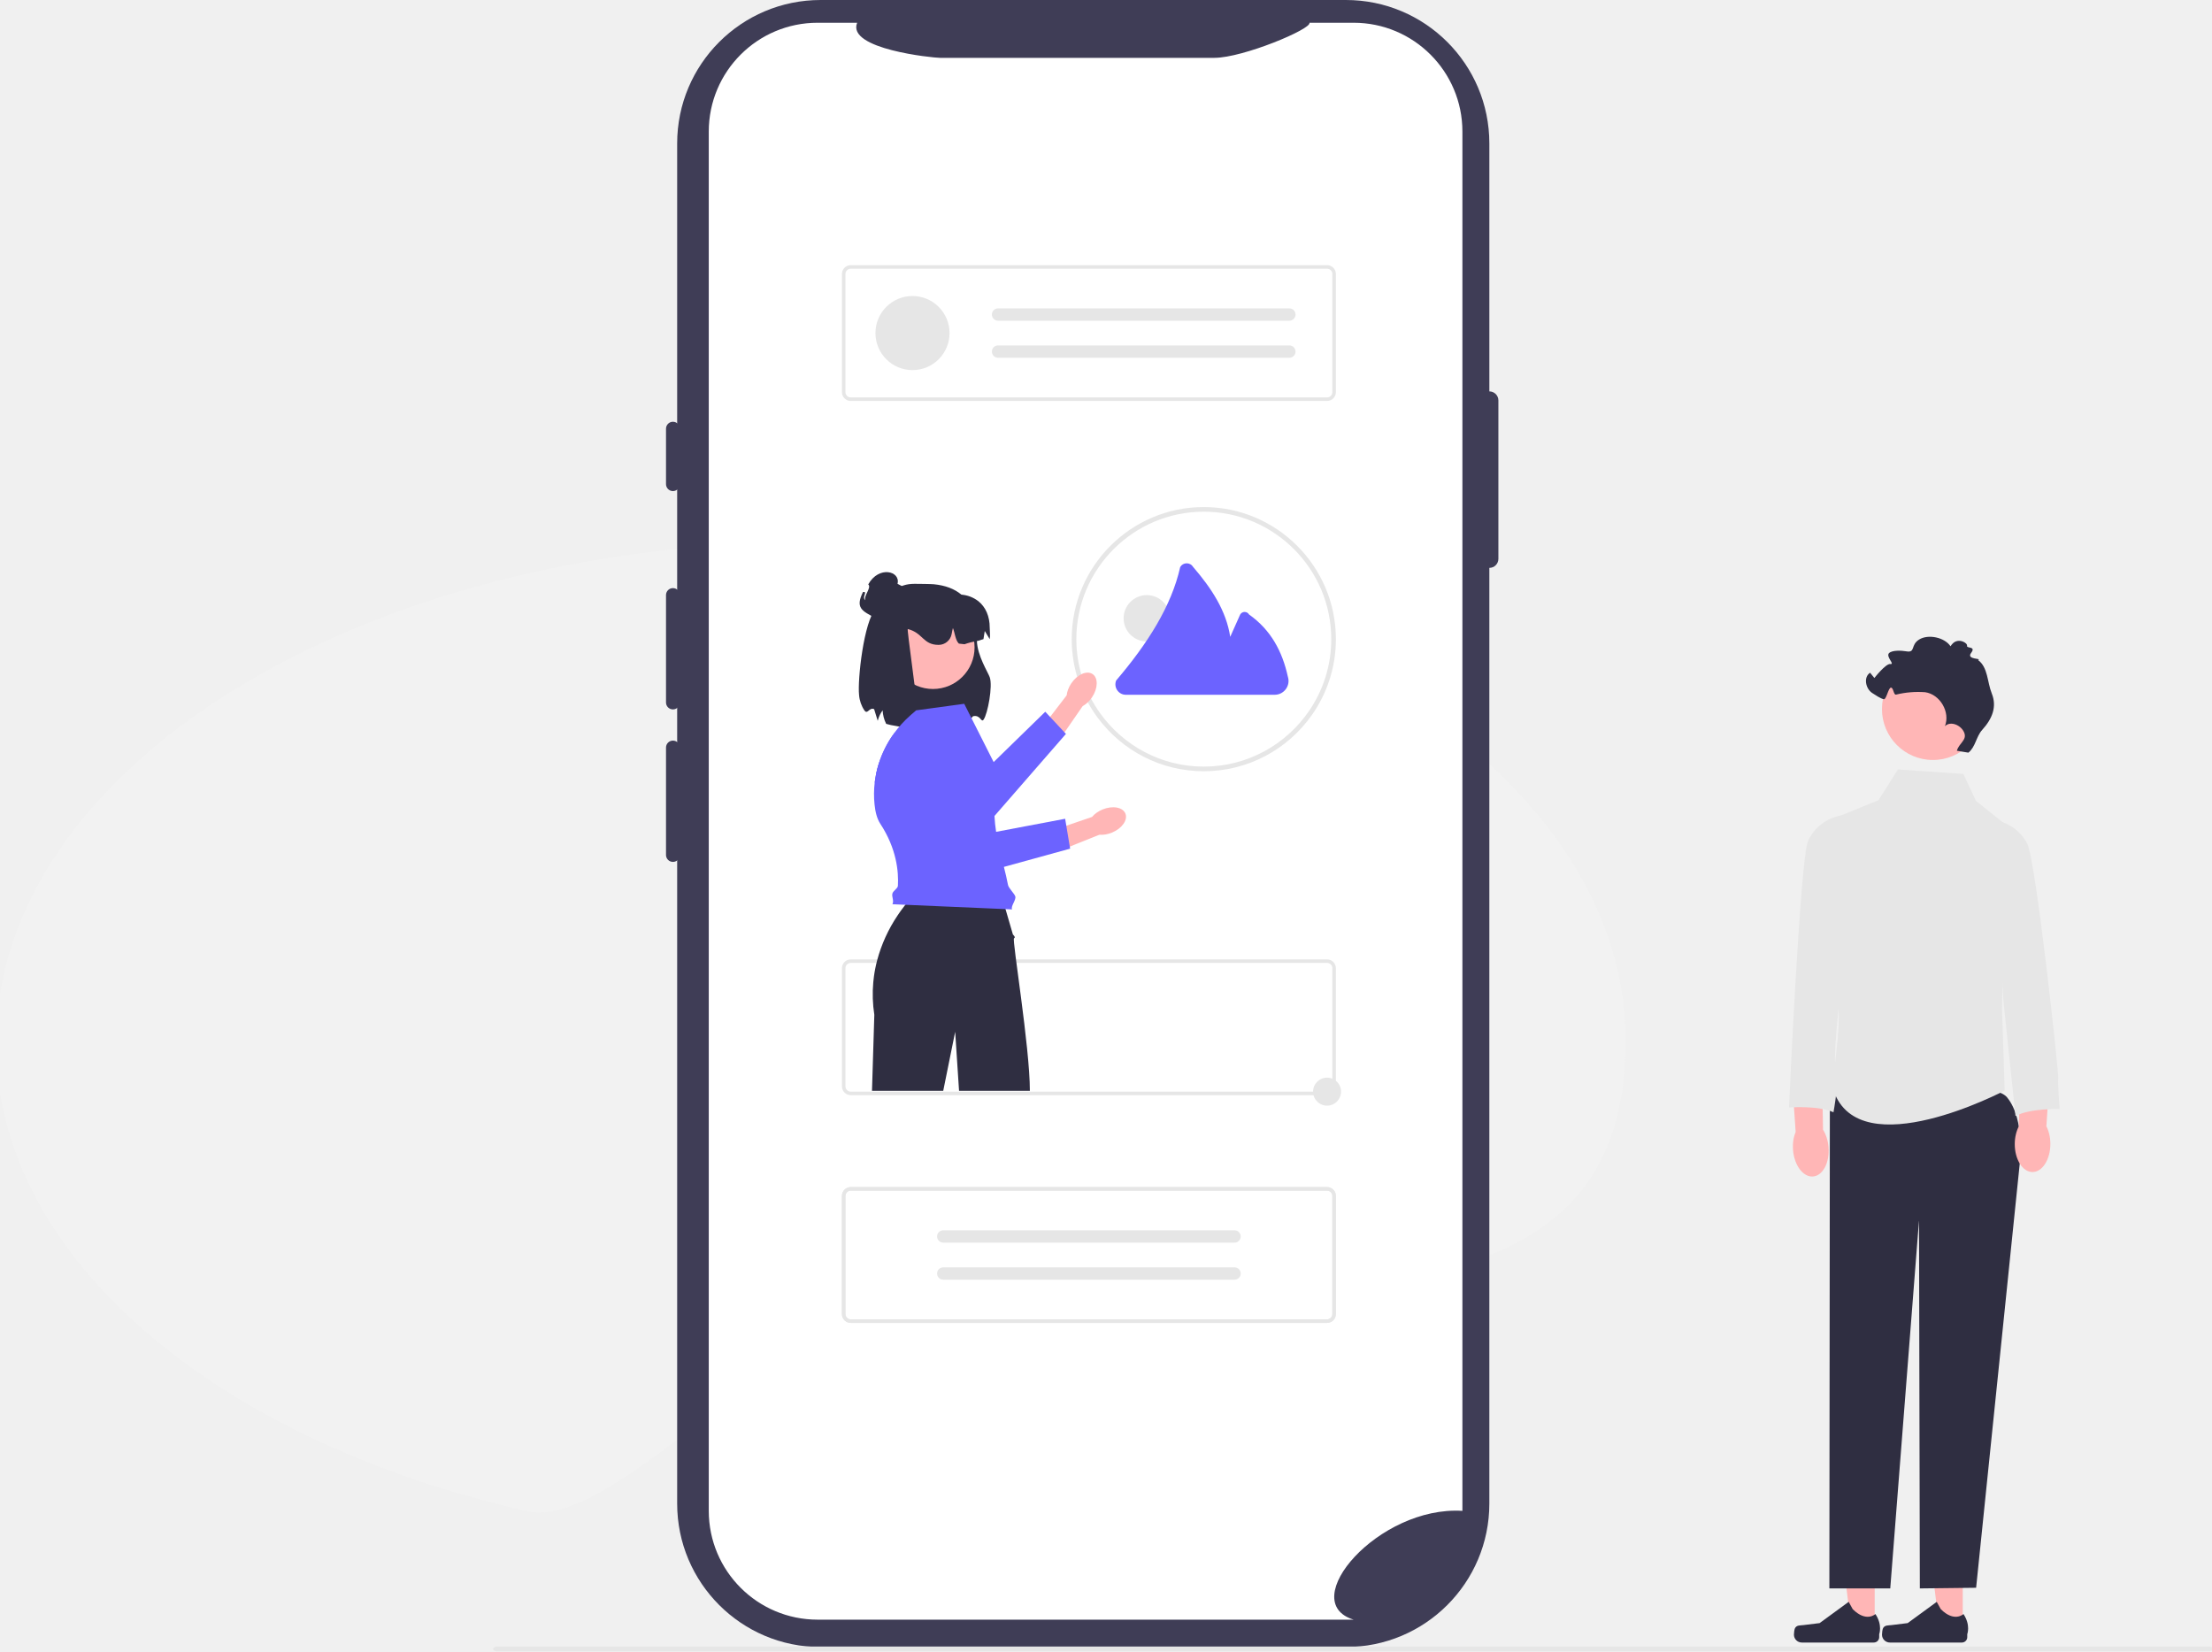
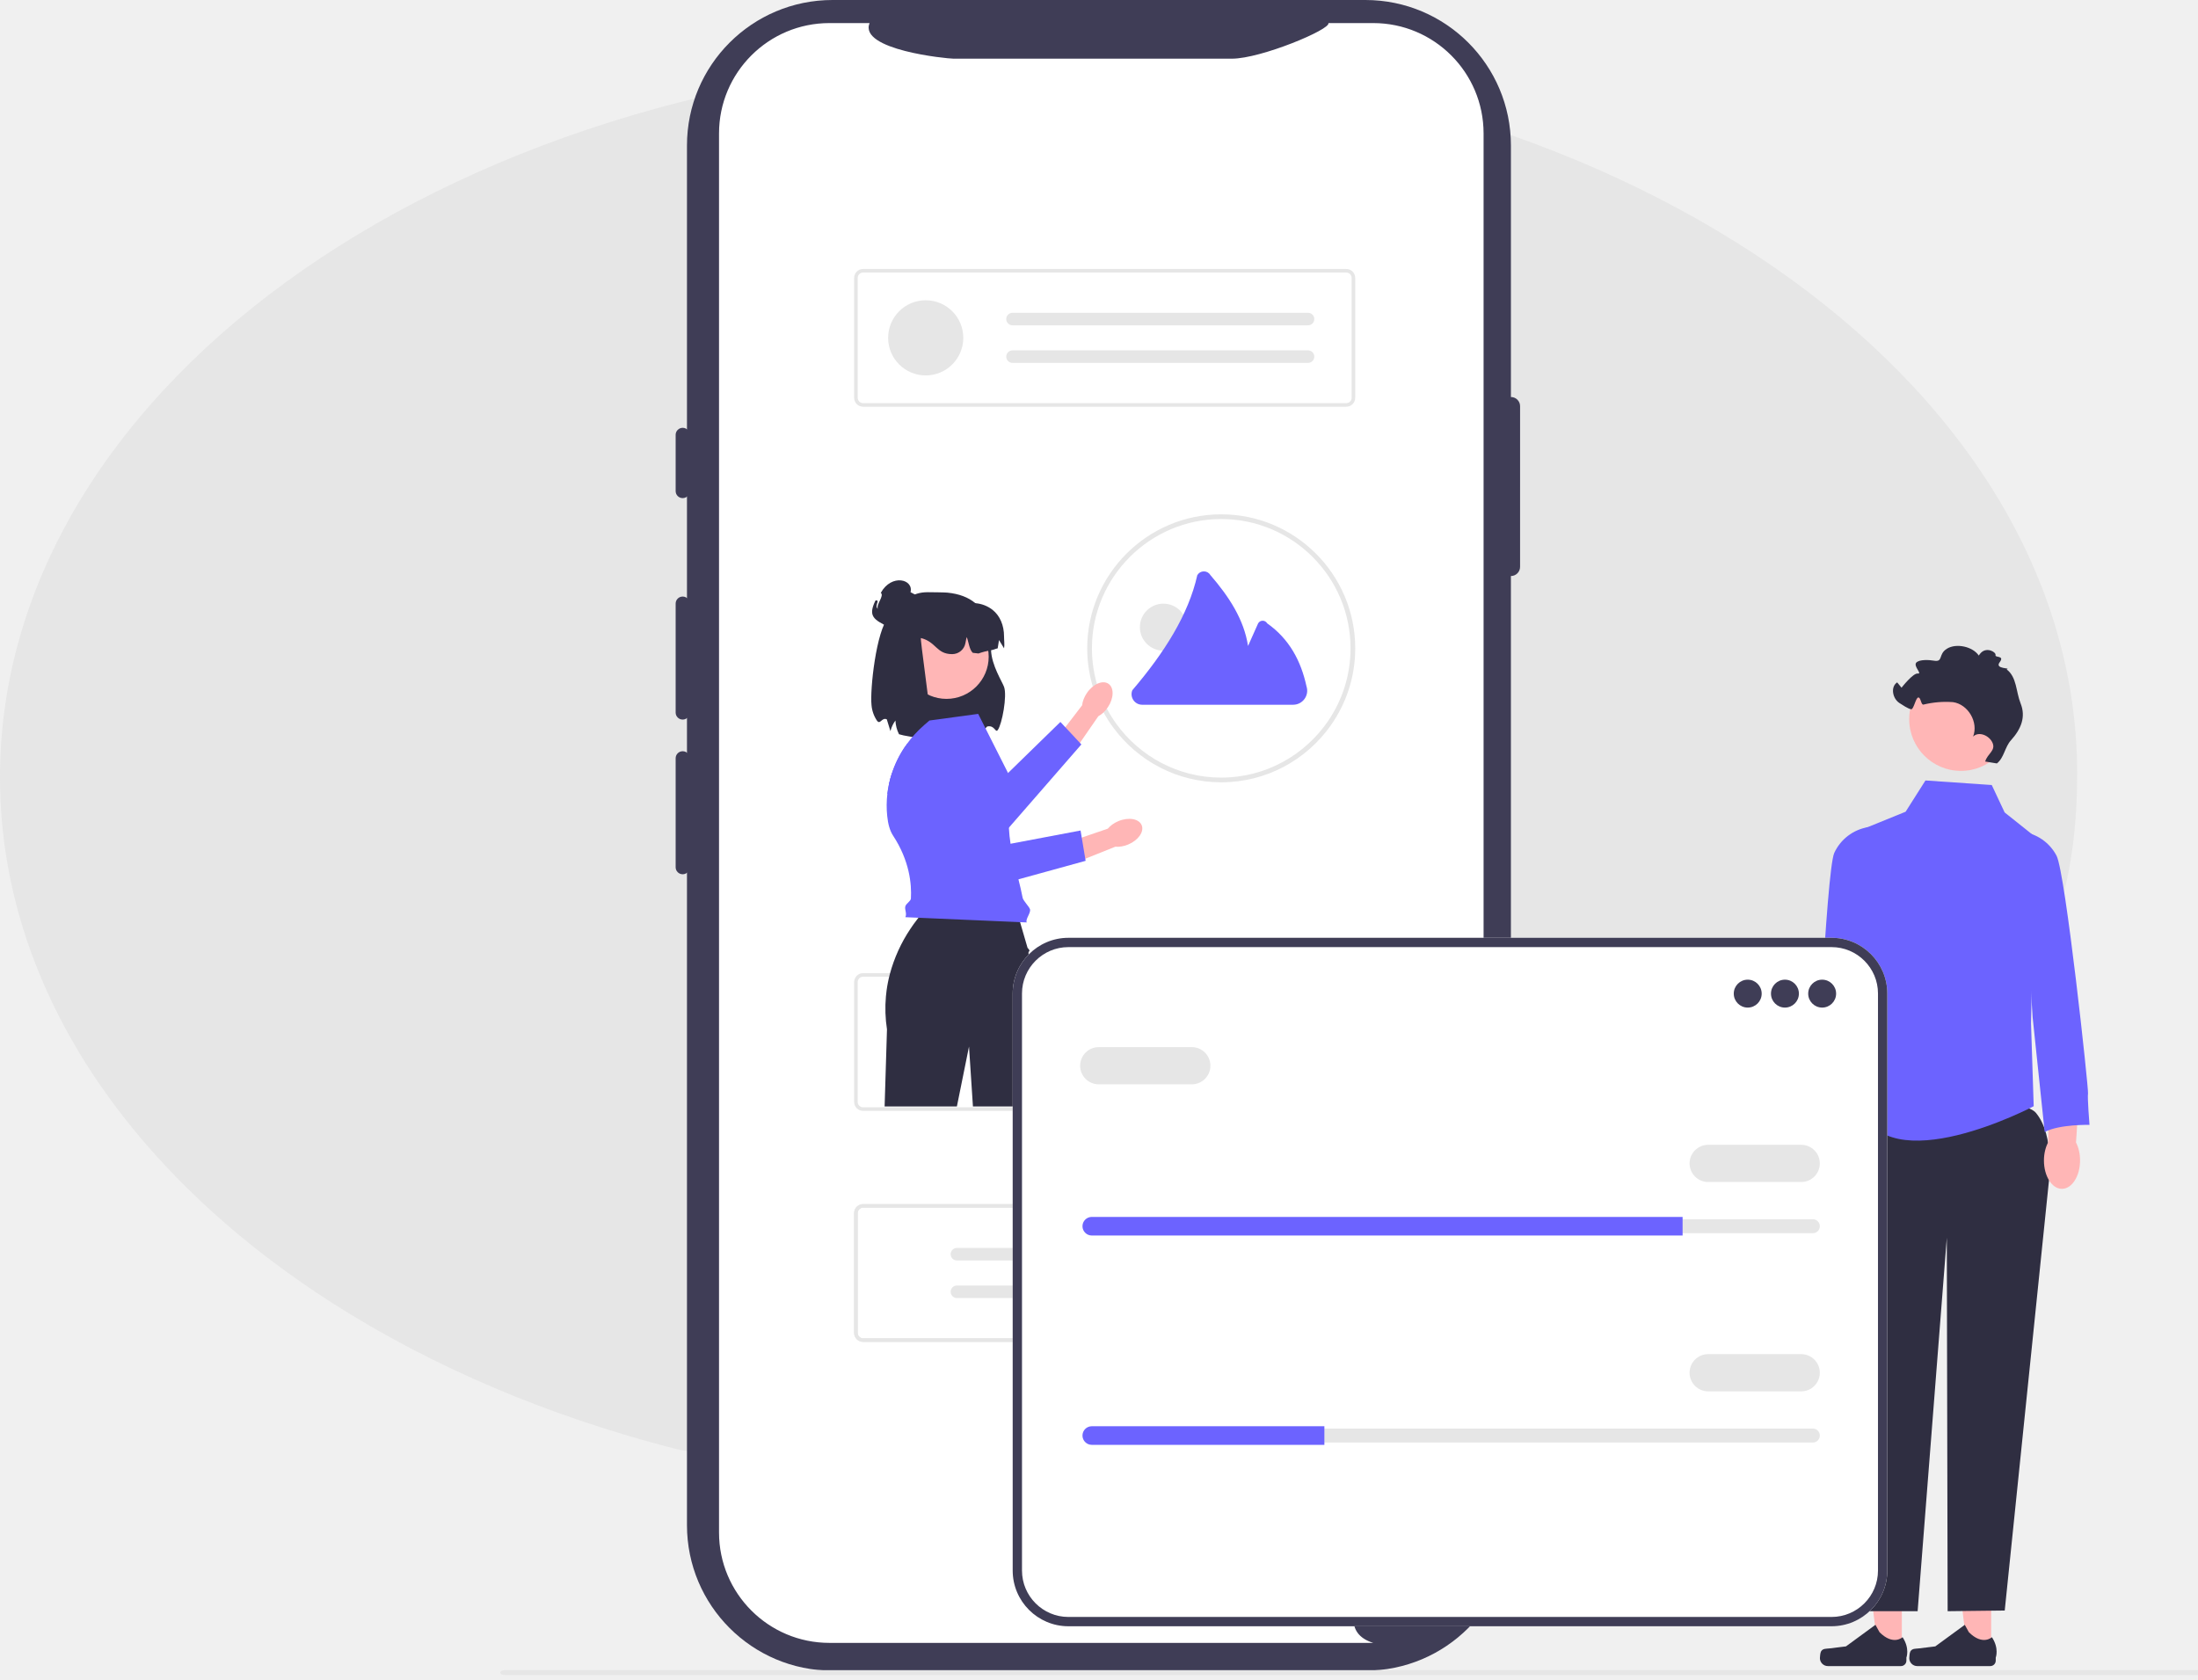
- <svg xmlns="http://www.w3.org/2000/svg" width="430" height="321" viewBox="0 0 430 321" fill="none">
-   <path d="M316.016 202.132C316.155 255.799 262.915 252.475 175.441 252.702C155.997 252.753 119.817 297.662 102.601 293.775L102.596 293.775C101.962 293.634 101.333 293.487 100.704 293.336C100.525 293.298 100.345 293.256 100.171 293.211C99.183 292.98 98.201 292.74 97.223 292.493C95.21 291.987 93.219 291.454 91.253 290.902C90.234 290.613 89.219 290.321 88.215 290.019C78.895 287.242 70.086 283.916 61.898 280.111C57.775 278.198 53.805 276.158 50.014 274.011C46.873 272.231 43.854 270.377 40.967 268.447C40.057 267.844 39.168 267.234 38.29 266.617C37.931 266.369 37.582 266.121 37.238 265.872C34.747 264.094 32.366 262.257 30.091 260.368C29.356 259.758 28.631 259.141 27.916 258.518C23.064 254.287 18.75 249.803 15.031 245.109C4.957 232.374 -0.708 218.075 -0.747 202.955C-0.887 149.288 69.907 105.601 157.382 105.373C244.856 105.146 315.876 148.465 316.016 202.132Z" fill="#F2F2F2" />
-   <path d="M364.427 316.576L359.908 316.575L357.759 299.146L364.428 299.147L364.427 316.576Z" fill="#FFB6B6" />
-   <path d="M348.945 316.473C348.805 316.71 348.73 317.475 348.73 317.75C348.73 318.597 349.417 319.284 350.264 319.284H364.258C364.835 319.284 365.304 318.816 365.304 318.238V317.655C365.304 317.655 365.996 315.904 364.571 313.746C364.571 313.746 362.8 315.436 360.153 312.789L359.372 311.375L353.722 315.507L350.59 315.893C349.905 315.977 349.298 315.879 348.945 316.473Z" fill="#2F2E41" />
-   <path d="M381.545 316.575L377.026 316.575L374.877 299.146L381.546 299.146L381.545 316.575Z" fill="#FFB6B6" />
-   <path d="M366.064 316.473C365.923 316.71 365.849 317.475 365.849 317.75C365.849 318.597 366.535 319.284 367.382 319.284H381.376C381.954 319.284 382.422 318.815 382.422 318.238V317.655C382.422 317.655 383.114 315.904 381.689 313.746C381.689 313.746 379.918 315.436 377.271 312.789L376.49 311.375L370.84 315.507L367.709 315.892C367.023 315.977 366.416 315.879 366.064 316.473Z" fill="#2F2E41" />
-   <path d="M355.718 211.976L355.618 308.765H367.455L373.046 237.192L373.206 308.765L384.146 308.637L392.615 226.303C392.615 226.303 393.755 217.706 390.163 213.313C386.57 208.919 355.718 211.976 355.718 211.976Z" fill="#2F2E41" />
-   <path d="M355.455 222.993C355.696 225.987 354.347 228.539 352.441 228.692C350.536 228.846 348.796 226.543 348.555 223.549C348.449 222.238 348.649 221.012 349.066 220.035L348.203 207.336L354.171 207.058L354.388 219.607C354.956 220.504 355.349 221.683 355.455 222.993Z" fill="#FFB6B6" />
-   <path d="M289.521 76.082V27.891C289.521 12.487 277.034 3.82221e-09 261.63 3.82221e-09H159.529C144.125 -0 131.637 12.487 131.637 27.891V292.27C131.637 307.674 144.124 320.162 159.528 320.162H261.628C277.032 320.162 289.52 307.674 289.52 292.27V110.386C290.49 110.386 291.277 109.599 291.277 108.629L291.278 77.839C291.278 76.869 290.492 76.082 289.521 76.082Z" fill="#3F3D56" />
-   <path d="M284.283 25.572V293.687C267.983 292.685 251.845 311.375 263.137 314.837H158.941C147.257 314.839 137.784 305.37 137.78 293.687V25.572C137.784 13.889 147.257 4.42 158.94 4.422H166.624C164.531 9.568 181.42 11.242 182.715 11.244H236.079C241.634 11.237 255.036 5.621 254.549 4.422H263.133C274.811 4.424 284.279 13.89 284.283 25.568L284.283 25.572Z" fill="white" />
-   <path d="M257.972 212.886H165.382C164.436 212.885 163.668 212.118 163.667 211.171V188.204C163.669 187.258 164.436 186.491 165.382 186.49H257.972C258.919 186.491 259.686 187.258 259.687 188.204V211.172C259.685 212.118 258.918 212.885 257.972 212.886ZM165.382 187.175C164.814 187.176 164.354 187.636 164.353 188.204V211.172C164.354 211.74 164.814 212.2 165.382 212.201H257.972C258.54 212.2 259.001 211.74 259.001 211.172V188.204C259.001 187.636 258.54 187.176 257.972 187.175H165.382Z" fill="#E6E6E6" />
-   <path d="M257.972 257.15H165.382C164.436 257.149 163.668 256.382 163.667 255.435V232.468C163.669 231.521 164.436 230.755 165.382 230.753H257.972C258.919 230.755 259.686 231.521 259.687 232.468V255.436C259.686 256.382 258.919 257.149 257.972 257.15V257.15ZM165.382 231.439C164.814 231.439 164.354 231.9 164.353 232.468V255.436C164.354 256.004 164.814 256.464 165.382 256.464H257.972C258.54 256.464 259.001 256.004 259.001 255.436V232.468C259.001 231.9 258.54 231.439 257.972 231.439H165.382Z" fill="#E6E6E6" />
-   <path d="M429.424 321H96.726C96.244 321 95.853 320.789 95.853 320.529C95.853 320.269 96.244 320.059 96.726 320.059H429.424C429.906 320.059 430.297 320.269 430.297 320.529C430.297 320.789 429.906 321 429.424 321Z" fill="#E6E6E6" />
-   <path d="M170.29 118.201C170.394 118.086 170.498 117.976 170.605 117.864C173.218 115.116 174.591 113.487 177.78 113.487C178.372 113.487 180.98 113.514 181.521 113.568C183.76 113.787 185.551 114.462 186.893 115.592C188.875 117.261 189.869 119.91 189.874 123.539C189.874 123.74 189.886 124.114 189.904 124.611C190.022 127.507 192.009 130.582 192.395 131.627C193.021 133.328 192.009 138.777 191.198 139.888C190.727 140.537 190.632 138.91 189.184 139.215C188.918 139.272 187.806 141.422 187.505 141.464C185.952 141.67 184.386 141.762 182.82 141.741C182.615 141.741 182.409 141.741 182.194 141.737H182.192C181.45 141.732 180.657 141.711 179.816 141.679C177.583 141.633 175.359 141.385 173.17 140.937H173.168C172.879 140.872 172.595 140.798 172.318 140.72L172.267 140.706L172.244 140.661C171.848 139.855 171.622 138.976 171.581 138.08C171.157 138.651 170.845 139.297 170.661 139.984L170.626 140.116L169.925 137.845C168.948 137.425 168.677 138.965 168.047 138.108C167.444 137.215 167.083 136.18 166.998 135.106C166.682 132.188 167.882 120.886 170.29 118.201Z" fill="#2F2E41" />
-   <path d="M169.51 212.042H183.359L185.681 200.56L186.434 212.042H200.2C200.206 203.532 196.698 182.566 197.118 182.39C197.538 182.214 196.904 181.655 196.904 181.655L194.659 173.946L194.448 173.22H178.418C177.496 174.087 176.645 175.027 175.874 176.03C175.613 176.363 175.34 176.724 175.061 177.111C174.866 177.386 174.666 177.675 174.465 177.978C172.678 180.637 171.343 183.573 170.513 186.667V186.669C170.372 187.198 170.247 187.739 170.139 188.293V188.296C170.042 188.788 169.956 189.287 169.889 189.797C169.838 190.17 169.794 190.546 169.762 190.927C169.569 193.039 169.637 195.167 169.963 197.263L169.51 212.042Z" fill="#2F2E41" />
-   <path d="M181.367 133.93C185.831 133.93 189.451 130.31 189.451 125.846C189.451 121.381 185.831 117.761 181.367 117.761C176.902 117.761 173.282 121.381 173.282 125.846C173.282 130.31 176.902 133.93 181.367 133.93Z" fill="#FFB6B6" />
-   <path d="M176.055 115.798H183.969C184.926 115.575 185.913 115.506 186.892 115.592C188.095 115.684 189.245 116.128 190.197 116.87C191.613 118.007 192.394 119.819 192.394 121.972C192.39 122.661 192.532 123.567 192.394 124.242L191.432 122.656L191.178 124.242C190.448 124.429 190.637 124.466 189.903 124.611C189.727 124.646 189.55 124.681 189.372 124.713C188.41 124.891 187.494 125.231 187.494 125.231L186.402 125.106C185.72 124.479 185.606 122.93 185.241 122.078C185.17 122.326 185.082 122.764 184.996 123.239C184.776 124.46 183.71 125.354 182.469 125.355L182.448 125.355C179.412 125.353 179.413 123.002 176.465 122.275C176.271 122.23 178.253 135.972 178.061 135.921L171.989 132.018L172.773 119.079C172.775 117.268 174.243 115.8 176.055 115.798Z" fill="#2F2E41" />
-   <path d="M167.758 115.081C166.3 118.06 167.36 118.73 170.34 120.187C173.319 121.645 177.09 123.338 178.547 120.359C180.005 117.379 177.452 114.945 174.473 113.487C175.109 111.018 170.848 109.886 168.78 113.602C169.491 114.196 167.855 115.81 168.207 116.666C167.481 116.08 168.739 114.958 167.813 115.071C167.795 115.074 167.777 115.077 167.758 115.081Z" fill="#2F2E41" />
-   <path d="M257.972 257.15H165.382C164.436 257.149 163.668 256.382 163.667 255.435V232.468C163.669 231.521 164.436 230.755 165.382 230.753H257.972C258.919 230.755 259.686 231.521 259.687 232.468V255.436C259.686 256.382 258.919 257.149 257.972 257.15V257.15ZM165.382 231.439C164.814 231.439 164.354 231.9 164.353 232.468V255.436C164.354 256.004 164.814 256.464 165.382 256.464H257.972C258.54 256.464 259.001 256.004 259.001 255.436V232.468C259.001 231.9 258.54 231.439 257.972 231.439H165.382Z" fill="#E6E6E6" />
-   <path d="M183.363 239.15C182.7 239.15 182.163 239.688 182.163 240.35C182.163 241.013 182.7 241.551 183.363 241.551H239.945C240.608 241.576 241.166 241.06 241.191 240.397C241.216 239.735 240.7 239.177 240.037 239.151C240.02 239.151 240.002 239.15 239.985 239.151L183.363 239.15Z" fill="#E6E6E6" />
-   <path d="M183.363 246.352C182.7 246.352 182.163 246.889 182.163 247.552C182.163 248.215 182.7 248.752 183.363 248.752H239.945C240.608 248.778 241.166 248.261 241.191 247.598C241.216 246.936 240.7 246.378 240.037 246.353C240.02 246.352 240.002 246.352 239.985 246.352L183.363 246.352Z" fill="#E6E6E6" />
-   <path d="M257.972 77.942H165.382C164.436 77.941 163.668 77.173 163.667 76.227V53.26C163.669 52.313 164.436 51.546 165.382 51.545H257.972C258.919 51.546 259.686 52.313 259.687 53.26V76.227C259.686 77.174 258.919 77.941 257.972 77.942V77.942ZM165.382 52.231C164.814 52.231 164.354 52.692 164.353 53.26V76.227C164.354 76.796 164.814 77.256 165.382 77.256H257.972C258.54 77.256 259.001 76.796 259.001 76.227V53.26C259.001 52.692 258.54 52.231 257.972 52.231H165.382Z" fill="#E6E6E6" />
-   <path d="M194.016 59.942C193.353 59.942 192.816 60.48 192.816 61.143C192.816 61.806 193.353 62.343 194.016 62.343H250.599C251.261 62.368 251.819 61.852 251.844 61.189C251.87 60.527 251.353 59.969 250.691 59.944C250.673 59.943 250.655 59.943 250.638 59.943L194.016 59.942Z" fill="#E6E6E6" />
-   <path d="M194.016 67.143C193.353 67.143 192.816 67.681 192.816 68.344C192.816 69.007 193.353 69.544 194.016 69.544H250.599C251.261 69.569 251.819 69.053 251.844 68.39C251.87 67.728 251.353 67.17 250.691 67.145C250.673 67.144 250.655 67.144 250.638 67.144L194.016 67.143Z" fill="#E6E6E6" />
-   <path d="M177.384 71.944C181.361 71.944 184.585 68.72 184.585 64.743C184.585 60.766 181.361 57.541 177.384 57.541C173.407 57.541 170.183 60.766 170.183 64.743C170.183 68.72 173.407 71.944 177.384 71.944Z" fill="#E6E6E6" />
-   <path d="M381.659 150.438L368.955 149.565L365.154 155.556L356 159.278V188.802C356.952 191.66 357.445 194.652 357.459 197.665C357.424 203.547 355.912 210.476 356.435 211.993C361.553 226.834 389.697 211.993 389.697 211.993L389.185 196.13L389.88 160.279L384.129 155.692L381.659 150.438Z" fill="#E6E6E6" />
-   <path d="M358.073 158.492L357.924 158.517C355.095 158.996 352.685 160.84 351.482 163.444C349.935 166.79 347.776 215.281 347.776 215.281C347.776 215.281 353.547 214.844 356.418 216.216C356.418 216.216 357.715 209.075 356.938 207.833C356.162 206.591 357.616 194.171 357.616 194.171C360.774 185.915 359.528 172.328 358.073 158.492Z" fill="#E6E6E6" />
-   <path d="M398.58 222.4C398.57 225.403 397.011 227.833 395.1 227.826C393.188 227.819 391.648 225.379 391.658 222.375C391.663 221.06 391.964 219.855 392.462 218.917L392.667 206.19L398.637 206.413L397.801 218.936C398.292 219.878 398.585 221.085 398.58 222.4Z" fill="#FFB6B6" />
-   <path d="M387.24 159.369L387.391 159.386C390.239 159.723 392.739 161.442 394.071 163.981C395.783 167.245 400.249 208.788 400.106 209.546C399.963 210.304 400.387 215.568 400.387 215.568C400.387 215.568 394.601 215.423 391.803 216.938L389.494 194.98L387.24 159.369Z" fill="#E6E6E6" />
-   <path d="M130.815 81.985C130.072 81.985 129.468 82.59 129.468 83.333V94.111C129.468 94.854 130.072 95.459 130.815 95.459C131.558 95.459 132.162 94.854 132.162 94.111V83.333C132.162 82.59 131.558 81.985 130.815 81.985Z" fill="#3F3D56" />
-   <path d="M130.815 114.321C130.072 114.321 129.468 114.925 129.468 115.669V136.552C129.468 137.295 130.072 137.899 130.815 137.899C131.558 137.899 132.162 137.295 132.162 136.552V115.669C132.162 114.925 131.558 114.321 130.815 114.321Z" fill="#3F3D56" />
-   <path d="M130.815 143.963C130.072 143.963 129.468 144.567 129.468 145.31V166.194C129.468 166.937 130.072 167.541 130.815 167.541C131.558 167.541 132.162 166.937 132.162 166.194V145.31C132.162 144.567 131.558 143.963 130.815 143.963Z" fill="#3F3D56" />
-   <path d="M222.929 124.692C225.417 124.692 227.434 122.675 227.434 120.187C227.434 117.699 225.417 115.682 222.929 115.682C220.441 115.682 218.424 117.699 218.424 120.187C218.424 122.675 220.441 124.692 222.929 124.692Z" fill="#E6E6E6" />
-   <path d="M242.813 119.453C242.633 119.142 242.309 118.953 241.949 118.953C241.588 118.953 241.264 119.142 241.084 119.453L239.147 123.791C238.378 118.739 235.525 114.363 231.948 110.223C231.682 109.768 231.214 109.497 230.687 109.497C230.159 109.497 229.691 109.768 229.425 110.223C227.733 117.796 223.096 125.103 216.975 132.276C216.442 133.606 217.421 135.053 218.853 135.053H247.791C249.621 135.053 250.917 133.267 250.35 131.528C249.282 126.634 247.05 122.441 242.813 119.453Z" fill="#6C63FF" />
-   <path d="M234.011 98.564C219.853 98.564 208.334 110.083 208.334 124.242C208.334 129.981 210.226 135.287 213.424 139.567C218.109 145.847 225.592 149.919 234.011 149.919C242.665 149.919 250.332 145.617 254.986 139.04C257.945 134.855 259.689 129.747 259.689 124.242C259.689 110.083 248.17 98.564 234.011 98.564ZM254.486 138.175C250.021 144.716 242.507 149.018 234.011 149.018C225.745 149.018 218.416 144.95 213.915 138.716C210.969 134.643 209.235 129.638 209.235 124.242C209.235 110.579 220.348 99.465 234.011 99.465C247.67 99.465 258.788 110.579 258.788 124.242C258.788 129.404 257.202 134.202 254.486 138.175Z" fill="#E6E6E6" />
-   <path d="M208.247 132.84C209.423 131.091 211.279 130.28 212.392 131.028C213.505 131.776 213.454 133.801 212.278 135.55C211.763 136.316 211.118 136.902 210.462 137.256L205.386 144.605L201.988 142.15L207.353 135.165C207.433 134.424 207.732 133.606 208.247 132.84Z" fill="#FFB6B6" />
-   <path d="M207.212 142.658L193.319 158.614L192.04 160.082L186.089 157.929L176.908 154.6H176.903L170.038 152.113C170.11 151.505 170.209 150.902 170.34 150.303C170.48 149.645 170.651 148.992 170.858 148.347C171.48 146.401 172.394 144.55 173.574 142.865C174.016 143.045 174.457 143.262 174.903 143.509L185.138 147.942L190.832 150.406L193.161 148.136L203.193 138.351L204.13 139.356L204.135 139.36L206.932 142.361L206.937 142.365L207.212 142.658Z" fill="#6C63FF" />
-   <path d="M196.747 176.773L173.484 175.768C173.831 175.052 173.304 174.309 173.48 173.682C173.637 173.137 174.52 172.7 174.547 172.191C174.709 169.434 174.29 164.948 171.128 160.132C170.475 159.132 170.155 157.826 170.006 156.37C169.858 154.938 169.871 153.514 170.038 152.113C170.11 151.505 170.209 150.902 170.34 150.303C170.479 149.645 170.651 148.992 170.858 148.347C171.479 146.401 172.394 144.55 173.574 142.865C173.651 142.748 173.732 142.635 173.813 142.523C174.25 141.919 174.718 141.338 175.223 140.779C175.804 140.135 176.43 139.523 177.092 138.946L178.097 138.077L187.44 136.806L192.328 146.487L193.161 148.136L194.062 149.92C193.544 152.348 193.314 154.505 193.278 156.474C193.265 157.213 193.278 157.925 193.319 158.614C193.377 159.69 193.485 160.713 193.639 161.695C194.008 164.105 194.598 166.295 195.152 168.511C195.445 169.669 195.724 170.831 195.954 172.038C196.062 172.606 197.202 173.723 197.364 174.237C197.585 174.926 196.414 176.192 196.747 176.773Z" fill="#6C63FF" />
-   <path d="M214.313 157.355C216.26 156.548 218.255 156.897 218.769 158.136C219.283 159.375 218.121 161.034 216.174 161.842C215.322 162.195 214.461 162.327 213.719 162.26L205.427 165.579L203.952 161.655L212.282 158.799C212.759 158.226 213.461 157.709 214.313 157.355Z" fill="#FFB6B6" />
-   <path d="M170.858 148.348C170.651 148.992 170.48 149.645 170.34 150.303L185.747 171.101L195.153 168.511L208.027 164.966L207.96 164.565L207.284 160.51L207.059 159.155L193.639 161.695L190.094 162.366L184.098 153.145H184.093L180.629 147.816C178.99 144.64 176.498 142.811 173.814 142.523L170.858 148.348Z" fill="#6C63FF" />
-   <path d="M257.972 214.922C259.475 214.922 260.693 213.703 260.693 212.201C260.693 210.698 259.475 209.48 257.972 209.48C256.469 209.48 255.251 210.698 255.251 212.201C255.251 213.703 256.469 214.922 257.972 214.922Z" fill="#E6E6E6" />
-   <path d="M375.75 147.73C381.222 147.73 385.658 143.294 385.658 137.822C385.658 132.35 381.222 127.914 375.75 127.914C370.278 127.914 365.842 132.35 365.842 137.822C365.842 143.294 370.278 147.73 375.75 147.73Z" fill="#FFB6B6" />
-   <path d="M382.644 146.303C384.022 145.224 384.156 143.169 385.332 141.873C387.298 139.707 388.222 137.375 387.192 134.809C386.281 132.538 386.475 129.747 384.513 128.286C385.476 127.937 382.142 128.286 383.171 126.921C384.199 125.555 382.252 126.094 382.381 125.535C382.51 124.976 380.757 123.952 379.619 125.067C379.447 125.235 379.298 125.423 379.173 125.628C378.014 123.892 374.845 123.213 373.07 124.315C371.328 125.396 372.437 126.928 370.565 126.607C369.685 126.455 367.785 126.333 367.183 126.993C366.618 127.707 368.401 129.162 367.495 129.076C366.617 128.91 364.369 131.79 364.369 131.79L363.535 130.768C362.21 131.631 362.645 133.884 363.979 134.732C364.48 135.051 365.64 135.846 366.223 135.918C366.694 135.977 367.087 133.716 367.574 133.666C368.086 133.613 368.091 135.144 368.581 135.023C370.43 134.57 372.339 134.413 374.238 134.556C377.137 134.966 379.157 138.43 378.083 141.157C379.197 140.063 381.258 140.971 381.835 142.421C382.412 143.872 380.829 144.434 380.401 145.936" fill="#2F2E41" />
+ <svg xmlns="http://www.w3.org/2000/svg" width="382" height="292" viewBox="0 0 382 292" fill="none">
+   <g clip-path="url(#clip0_8_82)">
+     <path d="M361 134.245C361.158 203.156 300.483 198.888 200.793 199.179C178.634 199.245 137.401 256.91 117.781 251.919H117.776C117.053 251.738 116.336 251.549 115.619 251.355C115.415 251.307 115.21 251.253 115.012 251.195C113.886 250.898 112.766 250.59 111.652 250.273C109.359 249.623 107.089 248.939 104.849 248.23C103.687 247.859 102.531 247.484 101.387 247.096C90.765 243.53 80.725 239.26 71.394 234.374C66.695 231.917 62.171 229.298 57.851 226.541C54.271 224.256 50.83 221.875 47.539 219.397C46.503 218.622 45.49 217.839 44.49 217.047C44.08 216.728 43.682 216.41 43.29 216.09C40.451 213.807 37.738 211.448 35.145 209.023C34.307 208.24 33.481 207.447 32.667 206.647C27.137 201.215 22.22 195.457 17.983 189.429C6.501 173.077 0.045 154.716 0 135.302C-0.159 66.39 80.522 10.294 180.212 10.001C279.902 9.71 360.84 65.334 361 134.245Z" fill="#E6E6E6" />
+     <path d="M330.527 287.127L326.428 287.126L324.479 271.319L330.528 271.32L330.527 287.127Z" fill="#FFB6B6" />
+     <path d="M316.485 287.034C316.358 287.249 316.29 287.942 316.29 288.192C316.29 288.96 316.913 289.583 317.681 289.583H330.374C330.897 289.583 331.322 289.159 331.322 288.634V288.106C331.322 288.106 331.95 286.518 330.657 284.56C330.657 284.56 329.051 286.093 326.65 283.692L325.942 282.41L320.818 286.158L317.977 286.508C317.356 286.584 316.805 286.495 316.485 287.034Z" fill="#2F2E41" />
+     <path d="M346.052 287.126H341.954L340.005 271.319H346.053L346.052 287.126Z" fill="#FFB6B6" />
+     <path d="M332.012 287.034C331.884 287.249 331.817 287.942 331.817 288.192C331.817 288.96 332.439 289.583 333.207 289.583H345.899C346.424 289.583 346.848 289.158 346.848 288.634V288.106C346.848 288.106 347.476 286.518 346.183 284.56C346.183 284.56 344.577 286.093 342.176 283.692L341.468 282.41L336.343 286.158L333.504 286.507C332.881 286.584 332.331 286.495 332.012 287.034Z" fill="#2F2E41" />
+     <path d="M322.628 192.257L322.537 280.043H333.273L338.344 215.128L338.489 280.043L348.411 279.927L356.093 205.252C356.093 205.252 357.126 197.454 353.869 193.47C350.61 189.485 322.628 192.257 322.628 192.257Z" fill="#2F2E41" />
+     <path d="M322.389 202.25C322.608 204.965 321.384 207.28 319.656 207.418C317.928 207.558 316.35 205.469 316.131 202.754C316.035 201.565 316.217 200.453 316.595 199.567L315.812 188.049L321.225 187.797L321.422 199.179C321.937 199.992 322.293 201.061 322.389 202.25Z" fill="#FFB6B6" />
+     <path d="M262.589 69.005V25.297C262.589 11.326 251.263 3.46665e-09 237.292 3.46665e-09H144.689C130.718 -0 119.392 11.325 119.392 25.297V265.082C119.392 279.053 130.717 290.379 144.688 290.379H237.29C251.261 290.379 262.588 279.053 262.588 265.082V100.118C263.468 100.118 264.181 99.404 264.181 98.524L264.182 70.598C264.182 69.718 263.469 69.005 262.589 69.005Z" fill="#3F3D56" />
+     <path d="M257.838 23.193V266.367C243.054 265.458 228.418 282.41 238.659 285.55H144.156C133.559 285.552 124.967 276.963 124.963 266.367V23.193C124.967 12.597 133.559 4.009 144.155 4.011H151.124C149.226 8.678 164.544 10.197 165.718 10.198H214.118C219.157 10.192 231.312 5.098 230.87 4.011H238.656C249.247 4.012 257.835 12.598 257.838 23.19V23.193Z" fill="white" />
+     <path d="M233.975 193.083H149.998C149.14 193.082 148.443 192.386 148.442 191.527V170.697C148.444 169.839 149.14 169.143 149.998 169.142H233.975C234.834 169.143 235.529 169.839 235.53 170.697V191.528C235.528 192.386 234.833 193.082 233.975 193.083ZM149.998 169.764C149.483 169.765 149.065 170.182 149.065 170.697V191.528C149.065 192.043 149.483 192.461 149.998 192.462H233.975C234.49 192.461 234.908 192.043 234.908 191.528V170.697C234.908 170.182 234.49 169.765 233.975 169.764H149.998Z" fill="#E6E6E6" />
+     <path d="M233.975 233.229H149.998C149.14 233.228 148.443 232.532 148.442 231.674V210.843C148.444 209.984 149.14 209.289 149.998 209.288H233.975C234.834 209.289 235.529 209.984 235.53 210.843V231.675C235.529 232.533 234.834 233.228 233.975 233.229ZM149.998 209.91C149.483 209.91 149.065 210.328 149.065 210.843V231.675C149.065 232.19 149.483 232.607 149.998 232.607H233.975C234.49 232.607 234.908 232.19 234.908 231.675V210.843C234.908 210.328 234.49 209.91 233.975 209.91H149.998Z" fill="#E6E6E6" />
+     <path d="M389.478 291.14H87.728C87.291 291.14 86.936 290.948 86.936 290.712C86.936 290.477 87.291 290.286 87.728 290.286H389.478C389.915 290.286 390.269 290.477 390.269 290.712C390.269 290.948 389.915 291.14 389.478 291.14Z" fill="#E6E6E6" />
+     <path d="M154.449 107.206C154.543 107.101 154.638 107.002 154.735 106.9C157.105 104.408 158.35 102.93 161.242 102.93C161.779 102.93 164.145 102.955 164.635 103.004C166.666 103.202 168.29 103.814 169.508 104.839C171.305 106.353 172.207 108.756 172.211 112.047C172.211 112.229 172.222 112.569 172.239 113.019C172.346 115.646 174.148 118.435 174.498 119.383C175.066 120.925 174.148 125.868 173.412 126.875C172.985 127.464 172.899 125.988 171.586 126.265C171.344 126.317 170.336 128.267 170.063 128.305C168.654 128.492 167.234 128.575 165.814 128.556C165.628 128.556 165.441 128.556 165.246 128.552H165.244C164.571 128.548 163.852 128.529 163.089 128.5C161.064 128.458 159.047 128.233 157.061 127.827H157.059C156.797 127.768 156.54 127.701 156.288 127.63L156.242 127.617L156.221 127.576C155.862 126.845 155.657 126.048 155.62 125.235C155.235 125.753 154.952 126.339 154.786 126.962L154.754 127.082L154.118 125.022C153.232 124.641 152.986 126.038 152.415 125.261C151.868 124.451 151.54 123.512 151.463 122.538C151.177 119.892 152.265 109.641 154.449 107.206Z" fill="#2F2E41" />
+     <path d="M153.741 192.317H166.302L168.408 181.903L169.091 192.317H181.577C181.582 184.599 178.4 165.583 178.781 165.423C179.162 165.264 178.587 164.757 178.587 164.757L176.551 157.765L176.36 157.106H161.821C160.985 157.893 160.213 158.745 159.513 159.655C159.277 159.957 159.029 160.284 158.776 160.635C158.599 160.885 158.418 161.147 158.236 161.422C156.615 163.833 155.404 166.496 154.651 169.303V169.304C154.523 169.784 154.41 170.275 154.312 170.777V170.78C154.224 171.226 154.146 171.679 154.085 172.141C154.039 172.48 153.999 172.821 153.97 173.166C153.795 175.082 153.857 177.012 154.152 178.913L153.741 192.317Z" fill="#2F2E41" />
+     <path d="M164.496 121.472C168.544 121.472 171.828 118.188 171.828 114.14C171.828 110.09 168.544 106.807 164.496 106.807C160.446 106.807 157.163 110.09 157.163 114.14C157.163 118.188 160.446 121.472 164.496 121.472Z" fill="#FFB6B6" />
+     <path d="M159.678 105.026H166.856C167.724 104.824 168.619 104.761 169.507 104.839C170.598 104.923 171.641 105.325 172.504 105.998C173.789 107.029 174.497 108.673 174.497 110.626C174.493 111.251 174.622 112.072 174.497 112.684L173.624 111.246L173.394 112.684C172.732 112.854 172.903 112.888 172.238 113.019C172.078 113.051 171.917 113.083 171.756 113.112C170.883 113.273 170.053 113.581 170.053 113.581L169.062 113.468C168.444 112.899 168.34 111.495 168.009 110.722C167.945 110.947 167.865 111.344 167.787 111.775C167.588 112.882 166.621 113.693 165.495 113.694H165.476C162.722 113.692 162.723 111.56 160.05 110.9C159.874 110.86 161.671 123.323 161.497 123.277L155.99 119.737L156.701 108.002C156.703 106.359 158.034 105.028 159.678 105.026Z" fill="#2F2E41" />
+     <path d="M152.153 104.376C150.83 107.078 151.792 107.685 154.494 109.007C157.196 110.329 160.617 111.865 161.938 109.163C163.26 106.46 160.945 104.253 158.243 102.93C158.82 100.691 154.955 99.664 153.08 103.035C153.724 103.573 152.241 105.037 152.56 105.814C151.901 105.282 153.042 104.264 152.203 104.367C152.186 104.37 152.17 104.372 152.153 104.376Z" fill="#2F2E41" />
+     <path d="M233.975 233.229H149.998C149.14 233.228 148.443 232.532 148.442 231.674V210.843C148.444 209.984 149.14 209.289 149.998 209.288H233.975C234.834 209.289 235.529 209.984 235.53 210.843V231.675C235.529 232.533 234.834 233.228 233.975 233.229ZM149.998 209.91C149.483 209.91 149.065 210.328 149.065 210.843V231.675C149.065 232.19 149.483 232.607 149.998 232.607H233.975C234.49 232.607 234.908 232.19 234.908 231.675V210.843C234.908 210.328 234.49 209.91 233.975 209.91H149.998Z" fill="#E6E6E6" />
+     <path d="M166.306 216.903C165.705 216.903 165.218 217.391 165.218 217.992C165.218 218.593 165.705 219.081 166.306 219.081H217.624C218.226 219.104 218.732 218.636 218.755 218.034C218.777 217.434 218.309 216.928 217.708 216.904C217.692 216.904 217.676 216.903 217.661 216.904L166.306 216.903Z" fill="#E6E6E6" />
+     <path d="M166.306 223.436C165.705 223.436 165.218 223.923 165.218 224.524C165.218 225.125 165.705 225.612 166.306 225.612H217.624C218.226 225.636 218.732 225.167 218.755 224.566C218.777 223.965 218.309 223.459 217.708 223.436C217.692 223.436 217.676 223.436 217.661 223.436H166.306Z" fill="#E6E6E6" />
+     <path d="M233.975 70.691H149.998C149.14 70.69 148.443 69.995 148.442 69.136V48.306C148.444 47.447 149.14 46.752 149.998 46.751H233.975C234.834 46.752 235.529 47.447 235.53 48.306V69.137C235.529 69.995 234.834 70.69 233.975 70.691ZM149.998 47.372C149.483 47.373 149.065 47.79 149.065 48.306V69.137C149.065 69.652 149.483 70.069 149.998 70.07H233.975C234.49 70.069 234.908 69.652 234.908 69.137V48.306C234.908 47.79 234.49 47.373 233.975 47.372H149.998Z" fill="#E6E6E6" />
+     <path d="M175.968 54.366C175.366 54.366 174.879 54.854 174.879 55.455C174.879 56.056 175.366 56.544 175.968 56.544H227.287C227.888 56.566 228.394 56.098 228.416 55.497C228.44 54.896 227.971 54.39 227.371 54.367C227.354 54.367 227.338 54.367 227.323 54.367L175.968 54.366Z" fill="#E6E6E6" />
+     <path d="M175.968 60.898C175.366 60.898 174.879 61.385 174.879 61.986C174.879 62.587 175.366 63.075 175.968 63.075H227.287C227.888 63.098 228.394 62.629 228.416 62.029C228.44 61.428 227.971 60.922 227.371 60.899C227.354 60.898 227.338 60.898 227.323 60.898L175.968 60.898Z" fill="#E6E6E6" />
+     <path d="M160.883 65.252C164.49 65.252 167.415 62.328 167.415 58.721C167.415 55.113 164.49 52.189 160.883 52.189C157.276 52.189 154.352 55.113 154.352 58.721C154.352 62.328 157.276 65.252 160.883 65.252Z" fill="#E6E6E6" />
+     <path d="M346.156 136.444L334.634 135.652L331.186 141.086L322.884 144.461V171.239C323.747 173.831 324.194 176.545 324.207 179.277C324.175 184.612 322.804 190.897 323.278 192.273C327.92 205.733 353.446 192.273 353.446 192.273L352.982 177.885L353.612 145.369L348.396 141.209L346.156 136.444Z" fill="#6C63FF" />
+     <path d="M324.764 143.749L324.629 143.771C322.063 144.206 319.877 145.878 318.786 148.24C317.383 151.275 315.425 195.255 315.425 195.255C315.425 195.255 320.659 194.858 323.263 196.103C323.263 196.103 324.439 189.626 323.735 188.5C323.031 187.373 324.349 176.109 324.349 176.109C327.214 168.621 326.084 156.297 324.764 143.749Z" fill="#6C63FF" />
+     <path d="M361.503 201.712C361.494 204.435 360.08 206.639 358.346 206.633C356.612 206.627 355.216 204.413 355.225 201.689C355.229 200.496 355.502 199.403 355.954 198.553L356.14 187.01L361.554 187.212L360.796 198.57C361.242 199.424 361.507 200.519 361.503 201.712Z" fill="#FFB6B6" />
+     <path d="M351.218 144.544L351.354 144.559C353.938 144.865 356.205 146.424 357.413 148.727C358.966 151.687 363.016 189.366 362.887 190.053C362.757 190.741 363.142 195.515 363.142 195.515C363.142 195.515 357.894 195.384 355.356 196.758L353.262 176.842L351.218 144.544Z" fill="#6C63FF" />
+     <path d="M118.646 74.359C117.972 74.359 117.424 74.907 117.424 75.581V85.357C117.424 86.031 117.972 86.579 118.646 86.579C119.32 86.579 119.868 86.031 119.868 85.357V75.581C119.868 74.907 119.32 74.359 118.646 74.359Z" fill="#3F3D56" />
+     <path d="M118.646 103.687C117.972 103.687 117.424 104.234 117.424 104.909V123.85C117.424 124.523 117.972 125.071 118.646 125.071C119.32 125.071 119.868 124.523 119.868 123.85V104.909C119.868 104.234 119.32 103.687 118.646 103.687Z" fill="#3F3D56" />
+     <path d="M118.646 130.571C117.972 130.571 117.424 131.119 117.424 131.793V150.734C117.424 151.408 117.972 151.956 118.646 151.956C119.32 151.956 119.868 151.408 119.868 150.734V131.793C119.868 131.119 119.32 130.571 118.646 130.571Z" fill="#3F3D56" />
+     <path d="M202.192 113.093C204.448 113.093 206.278 111.263 206.278 109.007C206.278 106.75 204.448 104.921 202.192 104.921C199.935 104.921 198.106 106.75 198.106 109.007C198.106 111.263 199.935 113.093 202.192 113.093Z" fill="#E6E6E6" />
+     <path d="M220.226 108.341C220.063 108.059 219.769 107.888 219.442 107.888C219.115 107.888 218.821 108.059 218.658 108.341L216.901 112.276C216.203 107.694 213.616 103.725 210.371 99.97C210.13 99.557 209.706 99.311 209.228 99.311C208.749 99.311 208.324 99.557 208.083 99.97C206.549 106.838 202.343 113.466 196.791 119.971C196.308 121.178 197.196 122.49 198.495 122.49H224.741C226.4 122.49 227.576 120.87 227.062 119.293C226.093 114.854 224.069 111.051 220.226 108.341Z" fill="#6C63FF" />
+     <path d="M212.243 89.395C199.402 89.395 188.954 99.843 188.954 112.685C188.954 117.89 190.67 122.702 193.571 126.584C197.82 132.28 204.607 135.973 212.243 135.973C220.092 135.973 227.045 132.071 231.266 126.106C233.95 122.31 235.532 117.677 235.532 112.685C235.532 99.843 225.084 89.395 212.243 89.395ZM230.813 125.321C226.763 131.254 219.948 135.156 212.243 135.156C204.745 135.156 198.098 131.466 194.016 125.812C191.344 122.118 189.771 117.579 189.771 112.685C189.771 100.293 199.851 90.213 212.243 90.213C224.631 90.213 234.715 100.293 234.715 112.685C234.715 117.366 233.276 121.718 230.813 125.321Z" fill="#E6E6E6" />
+     <path d="M188.875 120.483C189.942 118.897 191.625 118.161 192.635 118.839C193.644 119.518 193.598 121.354 192.531 122.941C192.064 123.636 191.479 124.167 190.884 124.488L186.28 131.153L183.198 128.927L188.064 122.592C188.137 121.92 188.408 121.178 188.875 120.483Z" fill="#FFB6B6" />
+     <path d="M187.936 129.388L175.336 143.859L174.176 145.191L168.778 143.238L160.451 140.219H160.447L154.22 137.963C154.286 137.412 154.376 136.865 154.494 136.321C154.621 135.725 154.776 135.132 154.964 134.547C155.528 132.782 156.357 131.104 157.428 129.575C157.828 129.739 158.228 129.935 158.633 130.159L167.916 134.18L173.08 136.415L175.192 134.356L184.291 125.481L185.141 126.393L185.146 126.396L187.682 129.118L187.687 129.122L187.936 129.388Z" fill="#6C63FF" />
+     <path d="M178.445 160.329L157.346 159.417C157.66 158.768 157.183 158.094 157.342 157.526C157.485 157.031 158.285 156.635 158.31 156.173C158.457 153.673 158.077 149.604 155.209 145.236C154.617 144.329 154.326 143.144 154.191 141.824C154.057 140.525 154.069 139.234 154.22 137.963C154.286 137.411 154.375 136.865 154.494 136.321C154.62 135.725 154.776 135.132 154.964 134.547C155.527 132.782 156.357 131.103 157.427 129.575C157.497 129.469 157.571 129.367 157.644 129.265C158.041 128.717 158.465 128.19 158.923 127.683C159.45 127.099 160.018 126.544 160.618 126.021L161.53 125.233L170.004 124.08L174.437 132.86L175.192 134.356L176.01 135.974C175.54 138.176 175.331 140.132 175.298 141.918C175.287 142.589 175.298 143.234 175.336 143.859C175.388 144.835 175.486 145.763 175.626 146.654C175.961 148.839 176.496 150.826 176.998 152.836C177.264 153.886 177.517 154.94 177.726 156.034C177.823 156.55 178.857 157.563 179.004 158.029C179.205 158.654 178.143 159.802 178.445 160.329Z" fill="#6C63FF" />
+     <path d="M194.377 142.717C196.143 141.985 197.952 142.302 198.418 143.426C198.884 144.549 197.83 146.054 196.065 146.787C195.292 147.107 194.511 147.227 193.838 147.166L186.317 150.176L184.979 146.617L192.535 144.027C192.967 143.507 193.604 143.038 194.377 142.717Z" fill="#FFB6B6" />
+     <path d="M154.964 134.548C154.776 135.132 154.621 135.724 154.494 136.321L168.468 155.184L176.999 152.835L188.676 149.62L188.615 149.256L188.002 145.579L187.798 144.35L175.626 146.653L172.411 147.262L166.973 138.899H166.968L163.826 134.066C162.34 131.185 160.08 129.526 157.645 129.265L154.964 134.548Z" fill="#6C63FF" />
+     <path d="M233.975 194.929C235.338 194.929 236.443 193.824 236.443 192.461C236.443 191.098 235.338 189.993 233.975 189.993C232.612 189.993 231.507 191.098 231.507 192.461C231.507 193.824 232.612 194.929 233.975 194.929Z" fill="#E6E6E6" />
+     <path d="M340.796 133.988C345.759 133.988 349.783 129.964 349.783 125.001C349.783 120.038 345.759 116.015 340.796 116.015C335.833 116.015 331.81 120.038 331.81 125.001C331.81 129.964 335.833 133.988 340.796 133.988Z" fill="#FFB6B6" />
+     <path d="M347.049 132.693C348.299 131.715 348.421 129.851 349.487 128.675C351.27 126.711 352.108 124.596 351.174 122.269C350.348 120.209 350.524 117.677 348.744 116.352C349.618 116.036 346.594 116.352 347.527 115.114C348.46 113.875 346.694 114.364 346.811 113.857C346.928 113.35 345.338 112.422 344.306 113.433C344.15 113.585 344.014 113.756 343.901 113.942C342.85 112.367 339.976 111.751 338.366 112.751C336.786 113.731 337.792 115.121 336.094 114.83C335.296 114.692 333.572 114.581 333.026 115.18C332.514 115.827 334.131 117.147 333.309 117.069C332.513 116.918 330.474 119.53 330.474 119.53L329.718 118.603C328.516 119.386 328.911 121.43 330.12 122.199C330.575 122.488 331.627 123.209 332.156 123.274C332.583 123.328 332.939 121.277 333.381 121.232C333.845 121.184 333.85 122.572 334.294 122.463C335.971 122.052 337.703 121.909 339.425 122.039C342.054 122.411 343.887 125.553 342.912 128.026C343.923 127.034 345.792 127.857 346.315 129.172C346.839 130.489 345.403 130.998 345.015 132.361" fill="#2F2E41" />
+     <path d="M318.317 282.66H185.683C180.344 282.66 176 278.315 176 272.976V172.683C176 167.344 180.344 163 185.683 163H318.317C323.656 163 328 167.344 328 172.683V272.976C328 278.315 323.656 282.66 318.317 282.66Z" fill="white" />
+     <path d="M318.317 282.66H185.683C180.344 282.66 176 278.315 176 272.976V172.683C176 167.344 180.344 163 185.683 163H318.317C323.656 163 328 167.344 328 172.683V272.976C328 278.315 323.656 282.66 318.317 282.66ZM185.683 164.617C181.236 164.617 177.617 168.236 177.617 172.683V272.976C177.617 277.424 181.236 281.043 185.683 281.043H318.317C322.764 281.043 326.383 277.424 326.383 272.976V172.683C326.383 168.236 322.764 164.617 318.317 164.617H185.683Z" fill="#3F3D56" />
+     <path d="M303.745 175.128C305.084 175.128 306.17 174.042 306.17 172.702C306.17 171.363 305.084 170.277 303.745 170.277C302.405 170.277 301.319 171.363 301.319 172.702C301.319 174.042 302.405 175.128 303.745 175.128Z" fill="#3F3D56" />
+     <path d="M310.213 175.128C311.552 175.128 312.638 174.042 312.638 172.702C312.638 171.363 311.552 170.277 310.213 170.277C308.873 170.277 307.787 171.363 307.787 172.702C307.787 174.042 308.873 175.128 310.213 175.128Z" fill="#3F3D56" />
+     <path d="M316.681 175.128C318.02 175.128 319.106 174.042 319.106 172.702C319.106 171.363 318.02 170.277 316.681 170.277C315.341 170.277 314.255 171.363 314.255 172.702C314.255 174.042 315.341 175.128 316.681 175.128Z" fill="#3F3D56" />
+     <path d="M189.745 211.915C189.076 211.915 188.532 212.459 188.532 213.128C188.532 213.454 188.658 213.755 188.887 213.978C189.117 214.214 189.419 214.34 189.745 214.34H315.064C315.733 214.34 316.277 213.796 316.277 213.128C316.277 212.801 316.151 212.5 315.922 212.277C315.692 212.041 315.39 211.915 315.064 211.915H189.745Z" fill="#E6E6E6" />
+     <path d="M292.426 211.511V214.745H189.745C189.3 214.745 188.896 214.567 188.605 214.268C188.306 213.977 188.128 213.572 188.128 213.128C188.128 212.238 188.855 211.511 189.745 211.511H292.426Z" fill="#6C63FF" />
+     <path d="M313.042 205.447H296.872C295.089 205.447 293.638 203.996 293.638 202.213C293.638 200.429 295.089 198.979 296.872 198.979H313.042C314.826 198.979 316.276 200.429 316.276 202.213C316.276 203.996 314.826 205.447 313.042 205.447Z" fill="#E6E6E6" />
+     <path d="M207.128 188.468H190.957C189.174 188.468 187.723 187.018 187.723 185.234C187.723 183.45 189.174 182 190.957 182H207.128C208.911 182 210.362 183.45 210.362 185.234C210.362 187.018 208.911 188.468 207.128 188.468Z" fill="#E6E6E6" />
+     <path d="M189.745 248.298C189.076 248.298 188.532 248.842 188.532 249.511C188.532 249.837 188.658 250.138 188.887 250.361C189.117 250.597 189.419 250.723 189.745 250.723H315.064C315.733 250.723 316.277 250.179 316.277 249.511C316.277 249.185 316.151 248.883 315.922 248.66C315.692 248.424 315.39 248.298 315.064 248.298H189.745Z" fill="#E6E6E6" />
+     <path d="M230.17 247.894V251.128H189.745C189.3 251.128 188.896 250.95 188.605 250.651C188.306 250.359 188.128 249.955 188.128 249.511C188.128 248.621 188.855 247.894 189.745 247.894H230.17Z" fill="#6C63FF" />
+     <path d="M313.042 241.83H296.872C295.089 241.83 293.638 240.379 293.638 238.596C293.638 236.812 295.089 235.362 296.872 235.362H313.042C314.826 235.362 316.276 236.812 316.276 238.596C316.276 240.379 314.826 241.83 313.042 241.83Z" fill="#E6E6E6" />
+   </g>
+   <defs>
+     <clipPath id="clip0_8_82">
+       <rect width="390" height="291.14" fill="white" />
+     </clipPath>
+   </defs>
</svg>
